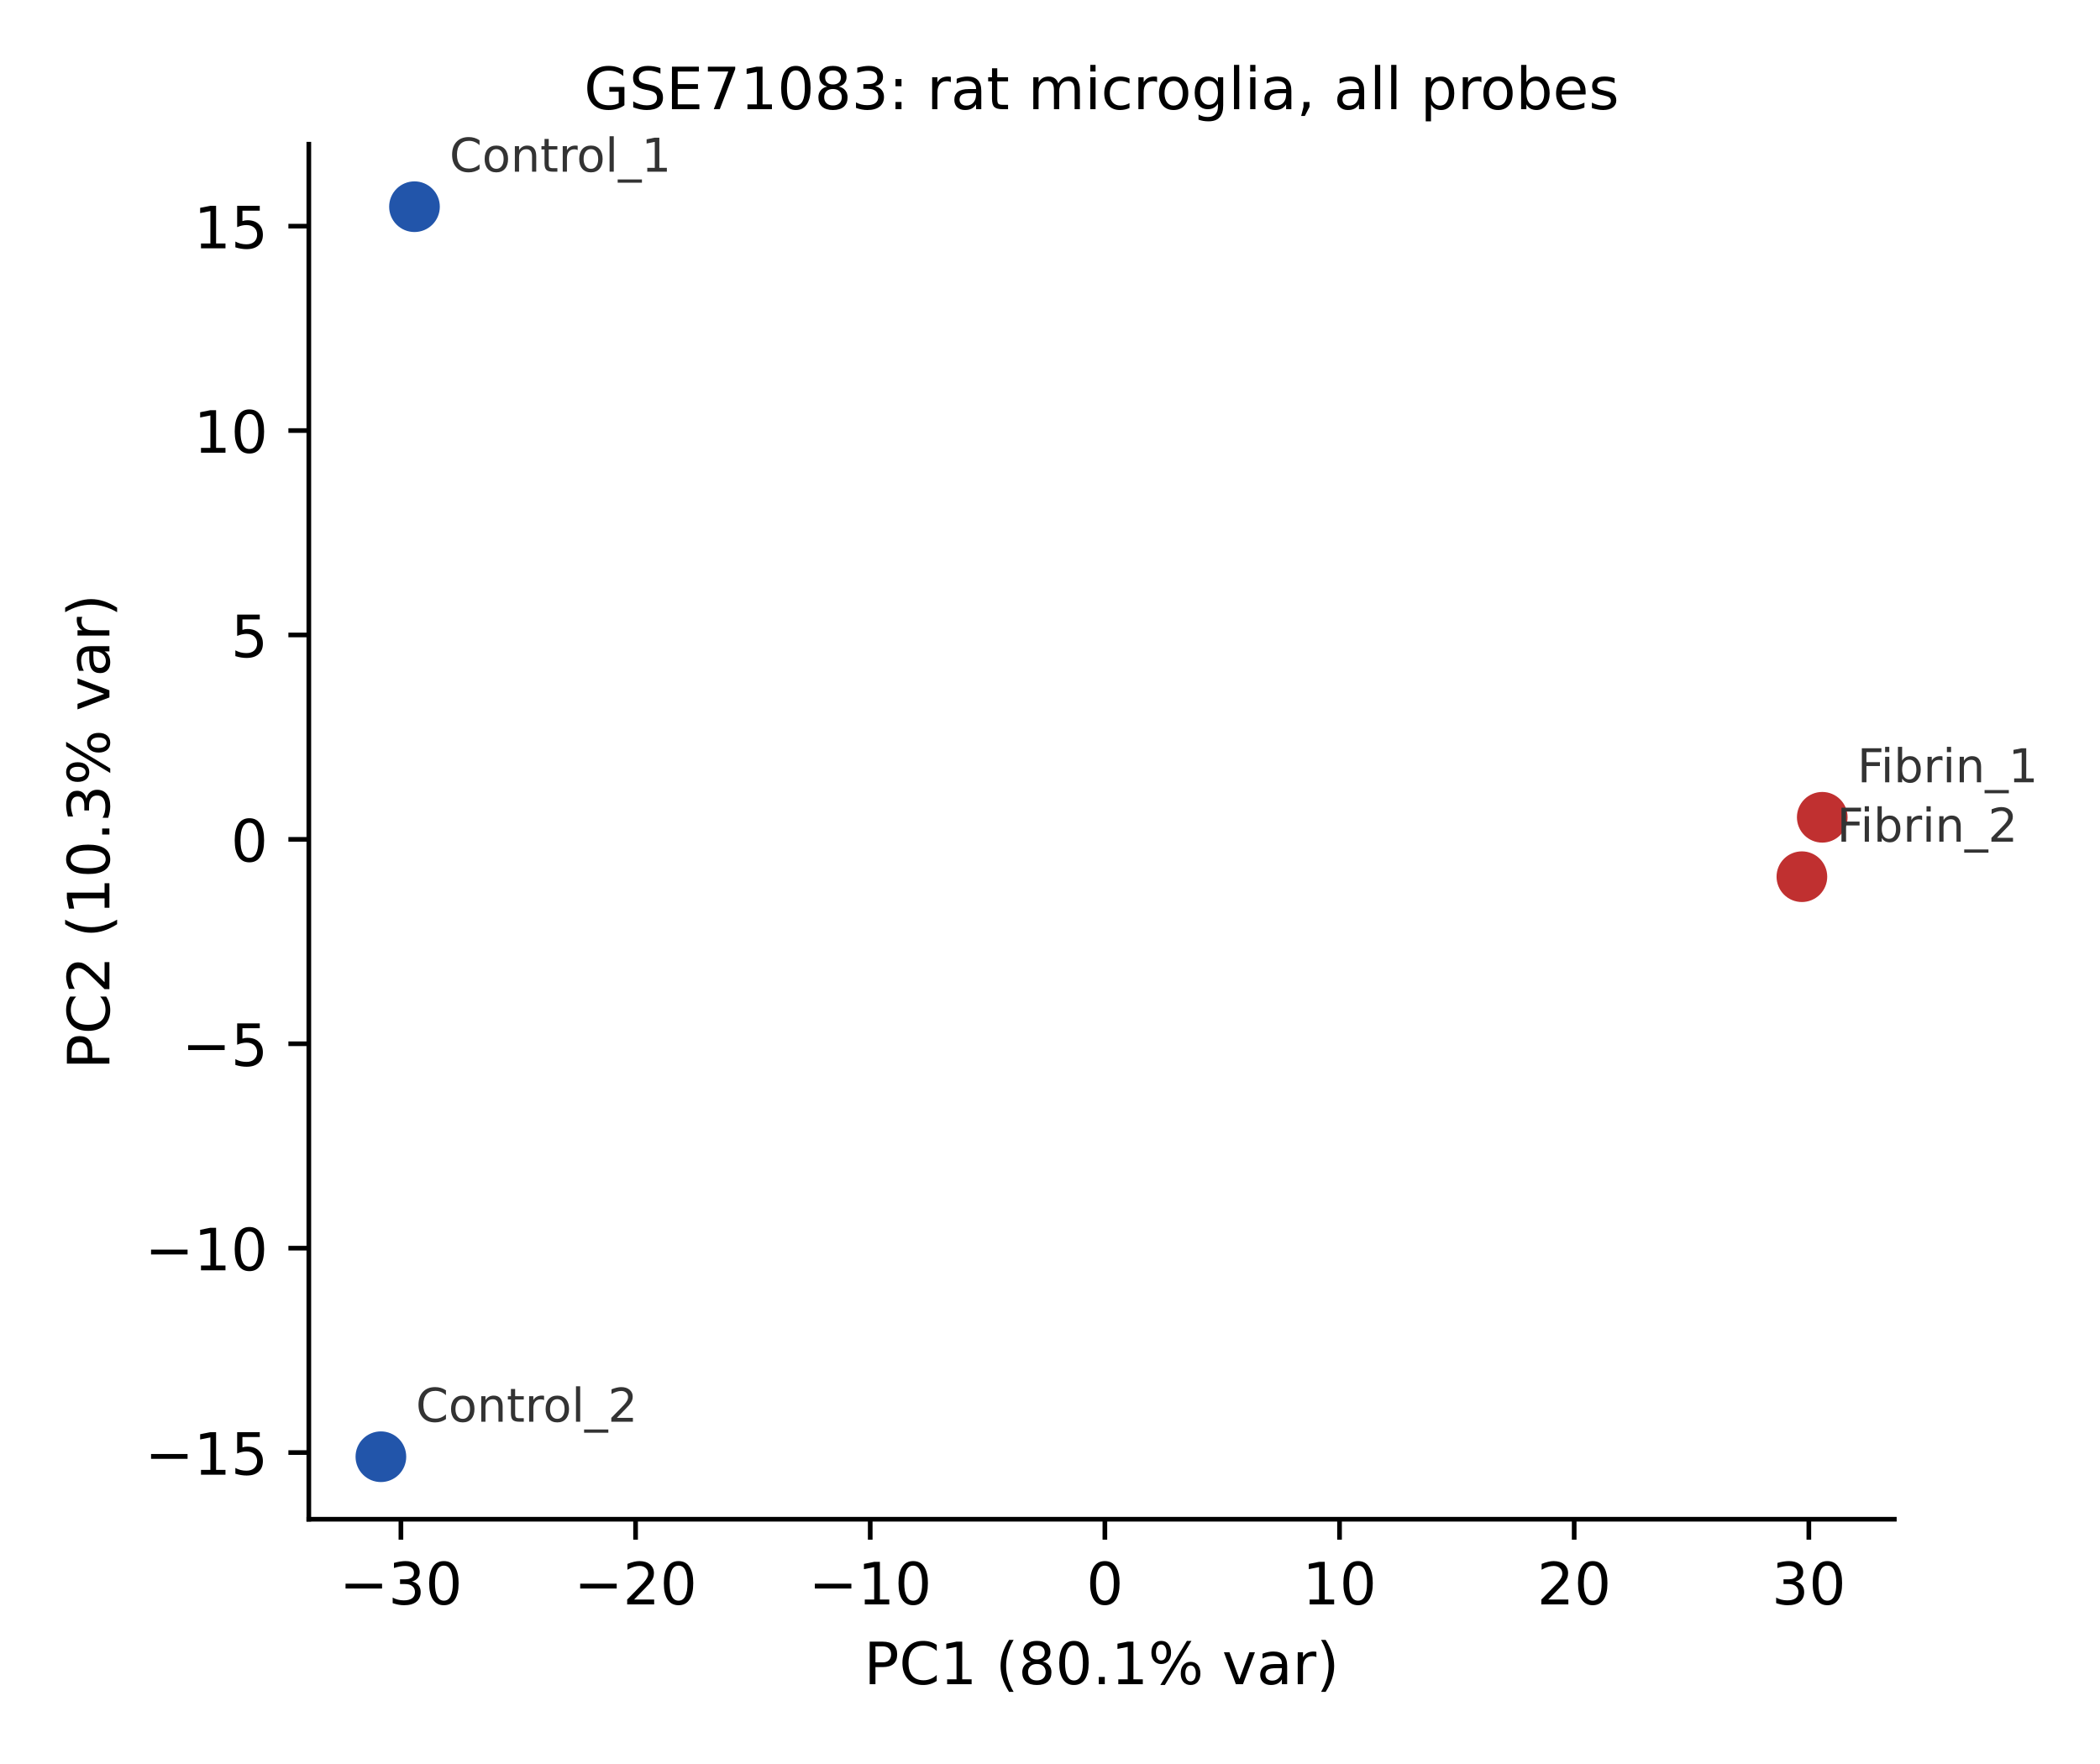
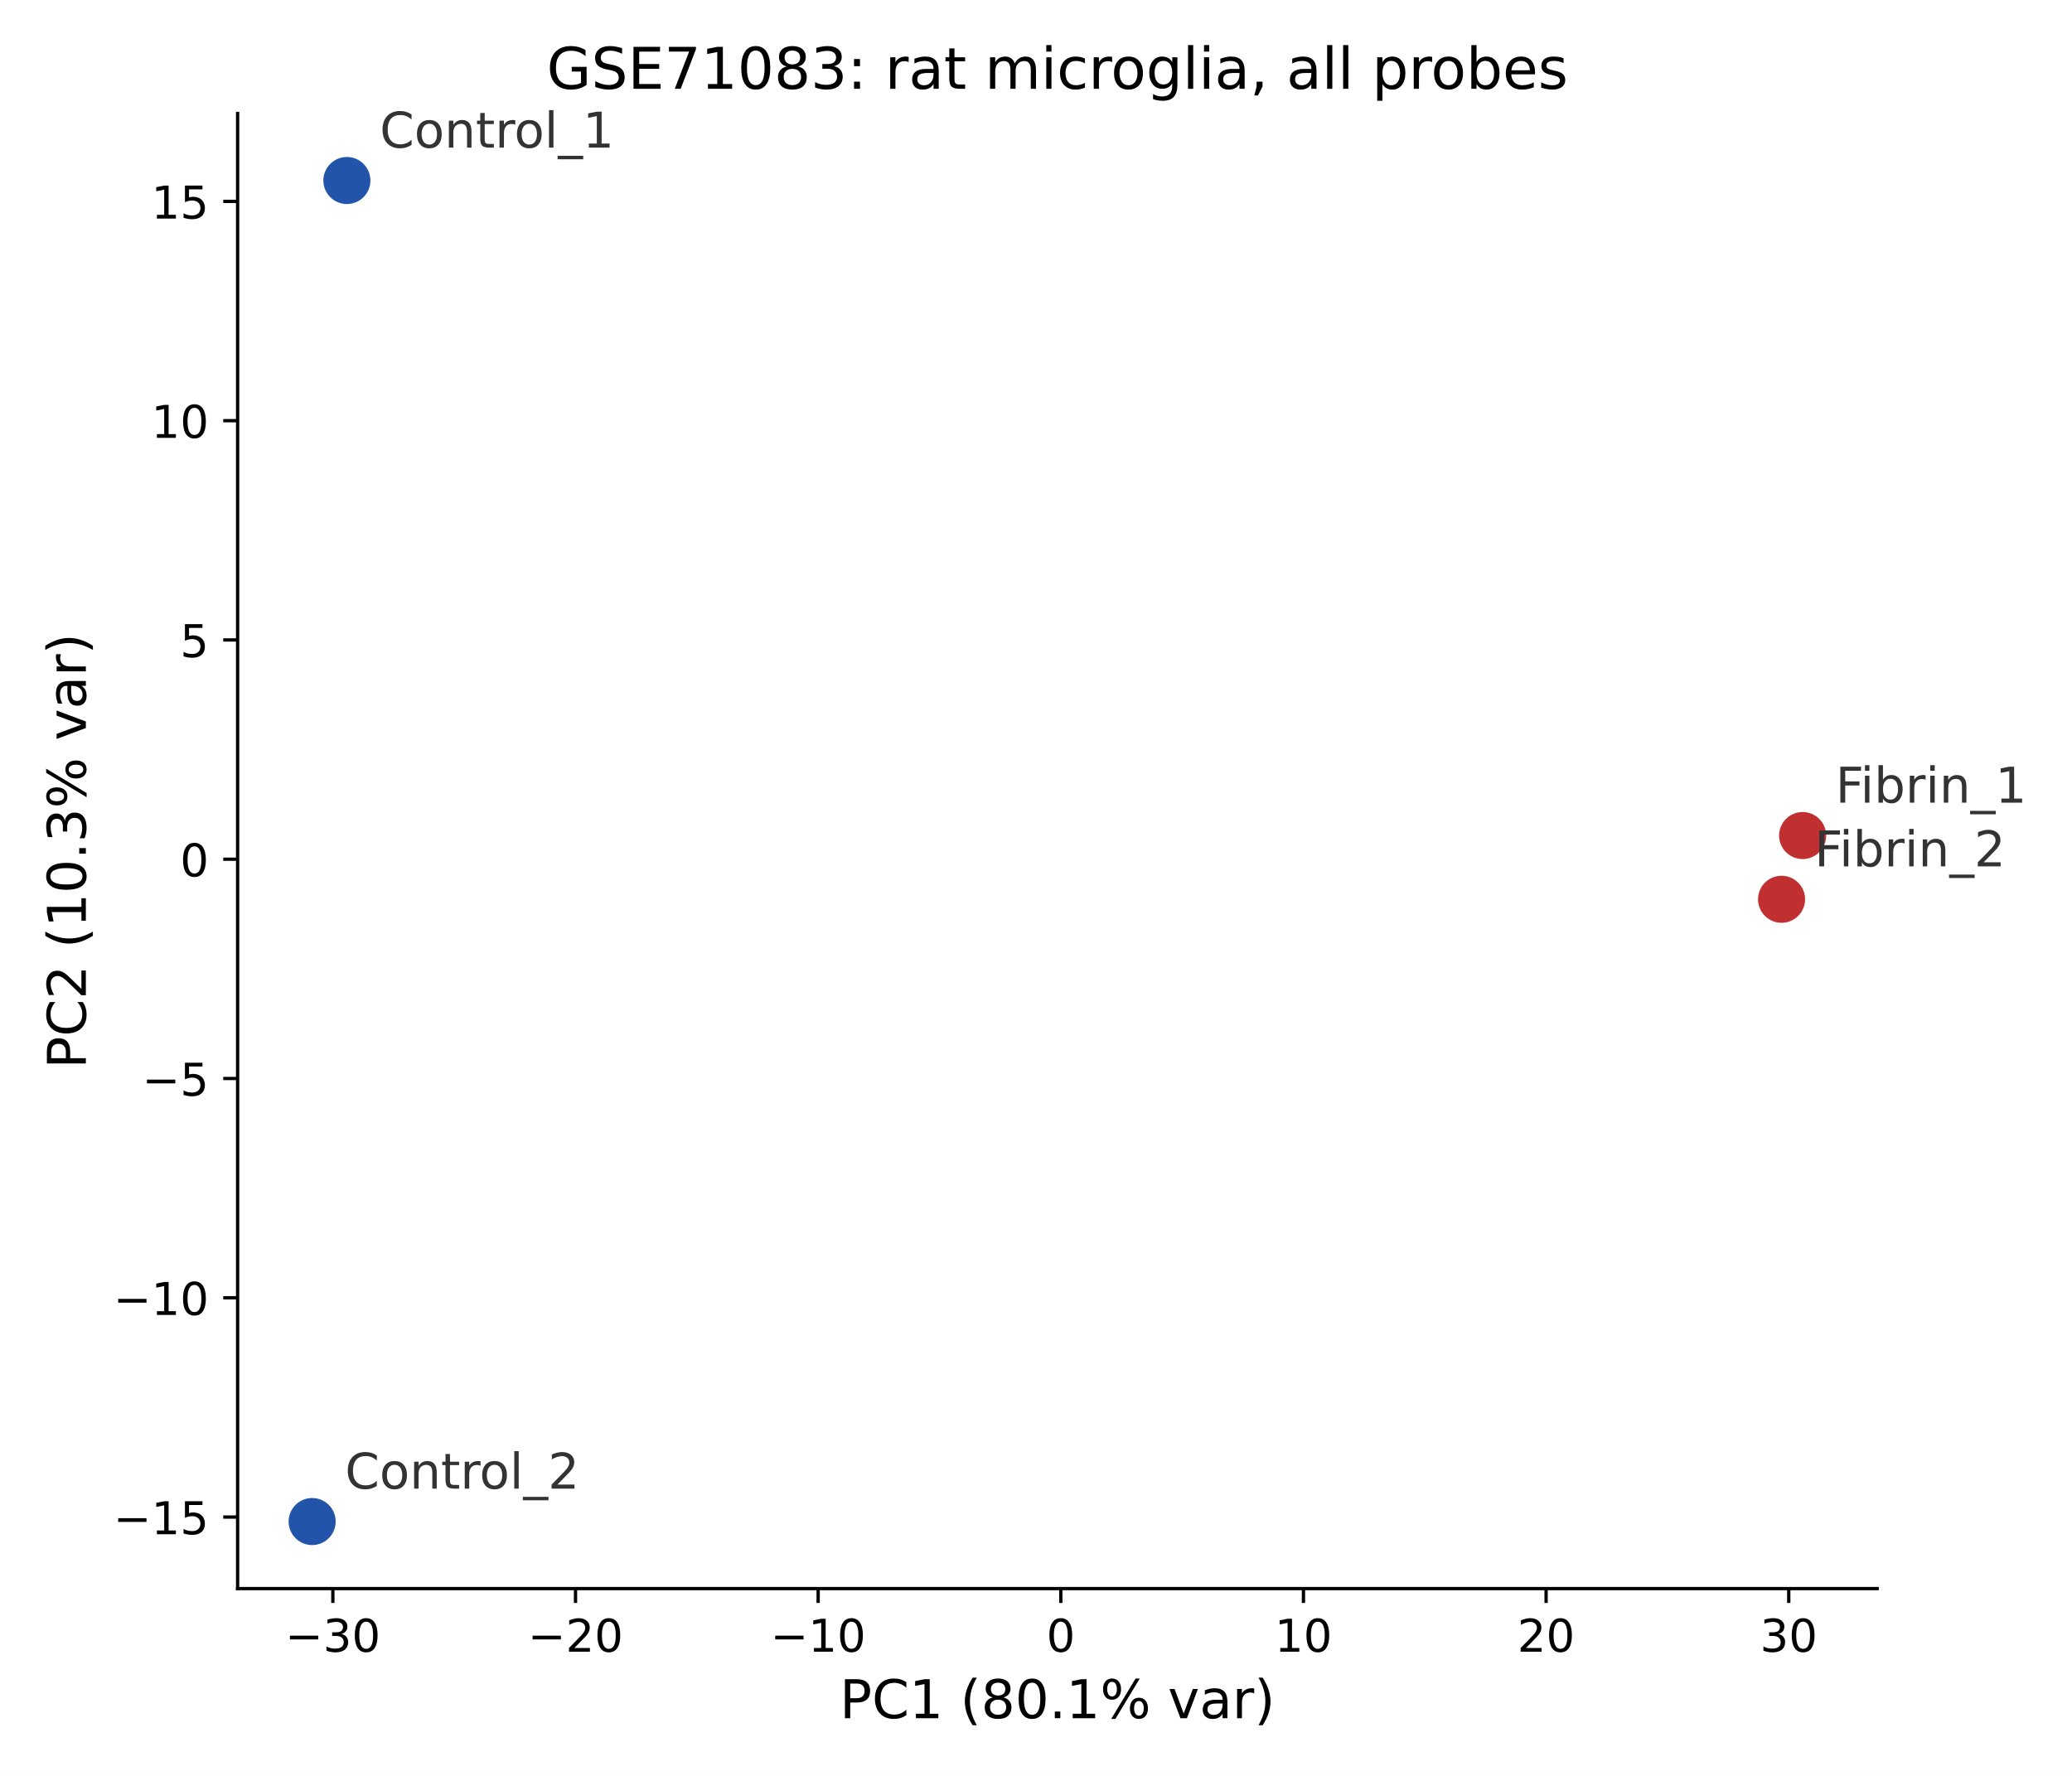
- <svg xmlns="http://www.w3.org/2000/svg" xmlns:xlink="http://www.w3.org/1999/xlink" width="360pt" height="302.4pt" viewBox="0 0 360 302.4" version="1.1">
+ <svg xmlns="http://www.w3.org/2000/svg" xmlns:xlink="http://www.w3.org/1999/xlink" width="504pt" height="432pt" viewBox="0 0 504 432" version="1.1">
  <defs>
    <style type="text/css">*{stroke-linejoin: round; stroke-linecap: butt}</style>
  </defs>
  <g id="figure_1">
    <g id="patch_1">
-       <path d="M 0 302.4  L 360 302.4  L 360 0  L 0 0  z " style="fill: #ffffff" />
+       <path d="M 0 432  L 504 432  L 504 0  L 0 0  z " style="fill: #ffffff" />
    </g>
    <g id="axes_1">
      <g id="patch_2">
-         <path d="M 52.94 260.44  L 324.742 260.44  L 324.742 24.72  L 52.94 24.72  z " style="fill: #ffffff" />
+         <path d="M 57.8 386.44  L 456.605 386.44  L 456.605 27.6  L 57.8 27.6  z " style="fill: #ffffff" />
      </g>
      <g id="matplotlib.axis_1">
        <g id="xtick_1">
          <g id="line2d_1">
            <defs>
-               <path id="m513838cc43" d="M 0 0  L 0 3.5  " style="stroke: #000000; stroke-width: 0.8" />
+               <path id="m4bc5f44f08" d="M 0 0  L 0 3.5  " style="stroke: #000000; stroke-width: 0.8" />
            </defs>
            <g>
-               <use xlink:href="#m513838cc43" x="68.729" y="260.44" style="stroke: #000000; stroke-width: 0.8" />
+               <use xlink:href="#m4bc5f44f08" x="80.966" y="386.44" style="stroke: #000000; stroke-width: 0.8" />
            </g>
          </g>
          <g id="text_1">
-             <g transform="translate(58.17625 275.0384) scale(0.1 -0.1)">
+             <g transform="translate(69.35843 401.7983) scale(0.11 -0.11)">
              <defs>
                <path id="DejaVuSans-2212" d="M 678 2272  L 4684 2272  L 4684 1741  L 678 1741  L 678 2272  z " transform="scale(0.015625)" />
                <path id="DejaVuSans-33" d="M 2597 2516  Q 3050 2419 3304 2112  Q 3559 1806 3559 1356  Q 3559 666 3084 287  Q 2609 -91 1734 -91  Q 1441 -91 1130 -33  Q 819 25 488 141  L 488 750  Q 750 597 1062 519  Q 1375 441 1716 441  Q 2309 441 2620 675  Q 2931 909 2931 1356  Q 2931 1769 2642 2001  Q 2353 2234 1838 2234  L 1294 2234  L 1294 2753  L 1863 2753  Q 2328 2753 2575 2939  Q 2822 3125 2822 3475  Q 2822 3834 2567 4026  Q 2313 4219 1838 4219  Q 1578 4219 1281 4162  Q 984 4106 628 3988  L 628 4550  Q 988 4650 1302 4700  Q 1616 4750 1894 4750  Q 2613 4750 3031 4423  Q 3450 4097 3450 3541  Q 3450 3153 3228 2886  Q 3006 2619 2597 2516  z " transform="scale(0.015625)" />
                <path id="DejaVuSans-30" d="M 2034 4250  Q 1547 4250 1301 3770  Q 1056 3291 1056 2328  Q 1056 1369 1301 889  Q 1547 409 2034 409  Q 2525 409 2770 889  Q 3016 1369 3016 2328  Q 3016 3291 2770 3770  Q 2525 4250 2034 4250  z M 2034 4750  Q 2819 4750 3233 4129  Q 3647 3509 3647 2328  Q 3647 1150 3233 529  Q 2819 -91 2034 -91  Q 1250 -91 836 529  Q 422 1150 422 2328  Q 422 3509 836 4129  Q 1250 4750 2034 4750  z " transform="scale(0.015625)" />
              </defs>
              <use xlink:href="#DejaVuSans-2212" />
              <use xlink:href="#DejaVuSans-33" x="83.789" />
              <use xlink:href="#DejaVuSans-30" x="147.412" />
            </g>
          </g>
        </g>
        <g id="xtick_2">
          <g id="line2d_2">
            <g>
-               <use xlink:href="#m513838cc43" x="108.955" y="260.44" style="stroke: #000000; stroke-width: 0.8" />
+               <use xlink:href="#m4bc5f44f08" x="139.989" y="386.44" style="stroke: #000000; stroke-width: 0.8" />
            </g>
          </g>
          <g id="text_2">
-             <g transform="translate(98.40261 275.0384) scale(0.1 -0.1)">
+             <g transform="translate(128.3811 401.7983) scale(0.11 -0.11)">
              <defs>
                <path id="DejaVuSans-32" d="M 1228 531  L 3431 531  L 3431 0  L 469 0  L 469 531  Q 828 903 1448 1529  Q 2069 2156 2228 2338  Q 2531 2678 2651 2914  Q 2772 3150 2772 3378  Q 2772 3750 2511 3984  Q 2250 4219 1831 4219  Q 1534 4219 1204 4116  Q 875 4013 500 3803  L 500 4441  Q 881 4594 1212 4672  Q 1544 4750 1819 4750  Q 2544 4750 2975 4387  Q 3406 4025 3406 3419  Q 3406 3131 3298 2873  Q 3191 2616 2906 2266  Q 2828 2175 2409 1742  Q 1991 1309 1228 531  z " transform="scale(0.015625)" />
              </defs>
              <use xlink:href="#DejaVuSans-2212" />
              <use xlink:href="#DejaVuSans-32" x="83.789" />
              <use xlink:href="#DejaVuSans-30" x="147.412" />
            </g>
          </g>
        </g>
        <g id="xtick_3">
          <g id="line2d_3">
            <g>
-               <use xlink:href="#m513838cc43" x="149.181" y="260.44" style="stroke: #000000; stroke-width: 0.8" />
+               <use xlink:href="#m4bc5f44f08" x="199.011" y="386.44" style="stroke: #000000; stroke-width: 0.8" />
            </g>
          </g>
          <g id="text_3">
-             <g transform="translate(138.629 275.0384) scale(0.1 -0.1)">
+             <g transform="translate(187.4037 401.7983) scale(0.11 -0.11)">
              <defs>
                <path id="DejaVuSans-31" d="M 794 531  L 1825 531  L 1825 4091  L 703 3866  L 703 4441  L 1819 4666  L 2450 4666  L 2450 531  L 3481 531  L 3481 0  L 794 0  L 794 531  z " transform="scale(0.015625)" />
              </defs>
              <use xlink:href="#DejaVuSans-2212" />
              <use xlink:href="#DejaVuSans-31" x="83.789" />
              <use xlink:href="#DejaVuSans-30" x="147.412" />
            </g>
          </g>
        </g>
        <g id="xtick_4">
          <g id="line2d_4">
            <g>
-               <use xlink:href="#m513838cc43" x="189.408" y="260.44" style="stroke: #000000; stroke-width: 0.8" />
+               <use xlink:href="#m4bc5f44f08" x="258.034" y="386.44" style="stroke: #000000; stroke-width: 0.8" />
            </g>
          </g>
          <g id="text_4">
-             <g transform="translate(186.2264 275.0384) scale(0.1 -0.1)">
+             <g transform="translate(254.5345 401.7983) scale(0.11 -0.11)">
              <use xlink:href="#DejaVuSans-30" />
            </g>
          </g>
        </g>
        <g id="xtick_5">
          <g id="line2d_5">
            <g>
-               <use xlink:href="#m513838cc43" x="229.634" y="260.44" style="stroke: #000000; stroke-width: 0.8" />
+               <use xlink:href="#m4bc5f44f08" x="317.056" y="386.44" style="stroke: #000000; stroke-width: 0.8" />
            </g>
          </g>
          <g id="text_5">
-             <g transform="translate(223.2715 275.0384) scale(0.1 -0.1)">
+             <g transform="translate(310.0577 401.7983) scale(0.11 -0.11)">
              <use xlink:href="#DejaVuSans-31" />
              <use xlink:href="#DejaVuSans-30" x="63.623" />
            </g>
          </g>
        </g>
        <g id="xtick_6">
          <g id="line2d_6">
            <g>
-               <use xlink:href="#m513838cc43" x="269.86" y="260.44" style="stroke: #000000; stroke-width: 0.8" />
+               <use xlink:href="#m4bc5f44f08" x="376.079" y="386.44" style="stroke: #000000; stroke-width: 0.8" />
            </g>
          </g>
          <g id="text_6">
-             <g transform="translate(263.4979 275.0384) scale(0.1 -0.1)">
+             <g transform="translate(369.0804 401.7983) scale(0.11 -0.11)">
              <use xlink:href="#DejaVuSans-32" />
              <use xlink:href="#DejaVuSans-30" x="63.623" />
            </g>
          </g>
        </g>
        <g id="xtick_7">
          <g id="line2d_7">
            <g>
-               <use xlink:href="#m513838cc43" x="310.087" y="260.44" style="stroke: #000000; stroke-width: 0.8" />
+               <use xlink:href="#m4bc5f44f08" x="435.102" y="386.44" style="stroke: #000000; stroke-width: 0.8" />
            </g>
          </g>
          <g id="text_7">
-             <g transform="translate(303.7243 275.0384) scale(0.1 -0.1)">
+             <g transform="translate(428.103 401.7983) scale(0.11 -0.11)">
              <use xlink:href="#DejaVuSans-33" />
              <use xlink:href="#DejaVuSans-30" x="63.623" />
            </g>
          </g>
        </g>
        <g id="text_8">
-           <g transform="translate(148.1112 288.7166) scale(0.1 -0.1)">
+           <g transform="translate(204.2537 417.9639) scale(0.13 -0.13)">
            <defs>
              <path id="DejaVuSans-50" d="M 1259 4147  L 1259 2394  L 2053 2394  Q 2494 2394 2734 2622  Q 2975 2850 2975 3272  Q 2975 3691 2734 3919  Q 2494 4147 2053 4147  L 1259 4147  z M 628 4666  L 2053 4666  Q 2838 4666 3239 4311  Q 3641 3956 3641 3272  Q 3641 2581 3239 2228  Q 2838 1875 2053 1875  L 1259 1875  L 1259 0  L 628 0  L 628 4666  z " transform="scale(0.015625)" />
              <path id="DejaVuSans-43" d="M 4122 4306  L 4122 3641  Q 3803 3938 3442 4084  Q 3081 4231 2675 4231  Q 1875 4231 1450 3742  Q 1025 3253 1025 2328  Q 1025 1406 1450 917  Q 1875 428 2675 428  Q 3081 428 3442 575  Q 3803 722 4122 1019  L 4122 359  Q 3791 134 3420 21  Q 3050 -91 2638 -91  Q 1578 -91 968 557  Q 359 1206 359 2328  Q 359 3453 968 4101  Q 1578 4750 2638 4750  Q 3056 4750 3426 4639  Q 3797 4528 4122 4306  z " transform="scale(0.015625)" />
              <path id="DejaVuSans-20" transform="scale(0.015625)" />
              <path id="DejaVuSans-28" d="M 1984 4856  Q 1566 4138 1362 3434  Q 1159 2731 1159 2009  Q 1159 1288 1364 580  Q 1569 -128 1984 -844  L 1484 -844  Q 1016 -109 783 600  Q 550 1309 550 2009  Q 550 2706 781 3412  Q 1013 4119 1484 4856  L 1984 4856  z " transform="scale(0.015625)" />
              <path id="DejaVuSans-38" d="M 2034 2216  Q 1584 2216 1326 1975  Q 1069 1734 1069 1313  Q 1069 891 1326 650  Q 1584 409 2034 409  Q 2484 409 2743 651  Q 3003 894 3003 1313  Q 3003 1734 2745 1975  Q 2488 2216 2034 2216  z M 1403 2484  Q 997 2584 770 2862  Q 544 3141 544 3541  Q 544 4100 942 4425  Q 1341 4750 2034 4750  Q 2731 4750 3128 4425  Q 3525 4100 3525 3541  Q 3525 3141 3298 2862  Q 3072 2584 2669 2484  Q 3125 2378 3379 2068  Q 3634 1759 3634 1313  Q 3634 634 3220 271  Q 2806 -91 2034 -91  Q 1263 -91 848 271  Q 434 634 434 1313  Q 434 1759 690 2068  Q 947 2378 1403 2484  z M 1172 3481  Q 1172 3119 1398 2916  Q 1625 2713 2034 2713  Q 2441 2713 2670 2916  Q 2900 3119 2900 3481  Q 2900 3844 2670 4047  Q 2441 4250 2034 4250  Q 1625 4250 1398 4047  Q 1172 3844 1172 3481  z " transform="scale(0.015625)" />
              <path id="DejaVuSans-2e" d="M 684 794  L 1344 794  L 1344 0  L 684 0  L 684 794  z " transform="scale(0.015625)" />
              <path id="DejaVuSans-25" d="M 4653 2053  Q 4381 2053 4226 1822  Q 4072 1591 4072 1178  Q 4072 772 4226 539  Q 4381 306 4653 306  Q 4919 306 5073 539  Q 5228 772 5228 1178  Q 5228 1588 5073 1820  Q 4919 2053 4653 2053  z M 4653 2450  Q 5147 2450 5437 2106  Q 5728 1763 5728 1178  Q 5728 594 5436 251  Q 5144 -91 4653 -91  Q 4153 -91 3862 251  Q 3572 594 3572 1178  Q 3572 1766 3864 2108  Q 4156 2450 4653 2450  z M 1428 4353  Q 1159 4353 1004 4120  Q 850 3888 850 3481  Q 850 3069 1003 2837  Q 1156 2606 1428 2606  Q 1700 2606 1854 2837  Q 2009 3069 2009 3481  Q 2009 3884 1853 4118  Q 1697 4353 1428 4353  z M 4250 4750  L 4750 4750  L 1831 -91  L 1331 -91  L 4250 4750  z M 1428 4750  Q 1922 4750 2215 4408  Q 2509 4066 2509 3481  Q 2509 2891 2217 2550  Q 1925 2209 1428 2209  Q 931 2209 642 2551  Q 353 2894 353 3481  Q 353 4063 643 4406  Q 934 4750 1428 4750  z " transform="scale(0.015625)" />
              <path id="DejaVuSans-76" d="M 191 3500  L 800 3500  L 1894 563  L 2988 3500  L 3597 3500  L 2284 0  L 1503 0  L 191 3500  z " transform="scale(0.015625)" />
              <path id="DejaVuSans-61" d="M 2194 1759  Q 1497 1759 1228 1600  Q 959 1441 959 1056  Q 959 750 1161 570  Q 1363 391 1709 391  Q 2188 391 2477 730  Q 2766 1069 2766 1631  L 2766 1759  L 2194 1759  z M 3341 1997  L 3341 0  L 2766 0  L 2766 531  Q 2569 213 2275 61  Q 1981 -91 1556 -91  Q 1019 -91 701 211  Q 384 513 384 1019  Q 384 1609 779 1909  Q 1175 2209 1959 2209  L 2766 2209  L 2766 2266  Q 2766 2663 2505 2880  Q 2244 3097 1772 3097  Q 1472 3097 1187 3025  Q 903 2953 641 2809  L 641 3341  Q 956 3463 1253 3523  Q 1550 3584 1831 3584  Q 2591 3584 2966 3190  Q 3341 2797 3341 1997  z " transform="scale(0.015625)" />
              <path id="DejaVuSans-72" d="M 2631 2963  Q 2534 3019 2420 3045  Q 2306 3072 2169 3072  Q 1681 3072 1420 2755  Q 1159 2438 1159 1844  L 1159 0  L 581 0  L 581 3500  L 1159 3500  L 1159 2956  Q 1341 3275 1631 3429  Q 1922 3584 2338 3584  Q 2397 3584 2469 3576  Q 2541 3569 2628 3553  L 2631 2963  z " transform="scale(0.015625)" />
              <path id="DejaVuSans-29" d="M 513 4856  L 1013 4856  Q 1481 4119 1714 3412  Q 1947 2706 1947 2009  Q 1947 1309 1714 600  Q 1481 -109 1013 -844  L 513 -844  Q 928 -128 1133 580  Q 1338 1288 1338 2009  Q 1338 2731 1133 3434  Q 928 4138 513 4856  z " transform="scale(0.015625)" />
            </defs>
            <use xlink:href="#DejaVuSans-50" />
            <use xlink:href="#DejaVuSans-43" x="60.303" />
            <use xlink:href="#DejaVuSans-31" x="130.127" />
            <use xlink:href="#DejaVuSans-20" x="193.75" />
            <use xlink:href="#DejaVuSans-28" x="225.537" />
            <use xlink:href="#DejaVuSans-38" x="264.551" />
            <use xlink:href="#DejaVuSans-30" x="328.174" />
            <use xlink:href="#DejaVuSans-2e" x="391.797" />
            <use xlink:href="#DejaVuSans-31" x="423.584" />
            <use xlink:href="#DejaVuSans-25" x="487.207" />
            <use xlink:href="#DejaVuSans-20" x="582.227" />
            <use xlink:href="#DejaVuSans-76" x="614.014" />
            <use xlink:href="#DejaVuSans-61" x="673.193" />
            <use xlink:href="#DejaVuSans-72" x="734.473" />
            <use xlink:href="#DejaVuSans-29" x="775.586" />
          </g>
        </g>
      </g>
      <g id="matplotlib.axis_2">
        <g id="ytick_1">
          <g id="line2d_8">
            <defs>
-               <path id="m30d2d83147" d="M 0 0  L -3.5 0  " style="stroke: #000000; stroke-width: 0.8" />
+               <path id="me15368a9d6" d="M 0 0  L -3.5 0  " style="stroke: #000000; stroke-width: 0.8" />
            </defs>
            <g>
-               <use xlink:href="#m30d2d83147" x="52.94" y="249.007" style="stroke: #000000; stroke-width: 0.8" />
+               <use xlink:href="#me15368a9d6" x="57.8" y="369.036" style="stroke: #000000; stroke-width: 0.8" />
            </g>
          </g>
          <g id="text_9">
-             <g transform="translate(24.83531 252.8067) scale(0.1 -0.1)">
+             <g transform="translate(27.58484 373.2153) scale(0.11 -0.11)">
              <defs>
                <path id="DejaVuSans-35" d="M 691 4666  L 3169 4666  L 3169 4134  L 1269 4134  L 1269 2991  Q 1406 3038 1543 3061  Q 1681 3084 1819 3084  Q 2600 3084 3056 2656  Q 3513 2228 3513 1497  Q 3513 744 3044 326  Q 2575 -91 1722 -91  Q 1428 -91 1123 -41  Q 819 9 494 109  L 494 744  Q 775 591 1075 516  Q 1375 441 1709 441  Q 2250 441 2565 725  Q 2881 1009 2881 1497  Q 2881 1984 2565 2268  Q 2250 2553 1709 2553  Q 1456 2553 1204 2497  Q 953 2441 691 2322  L 691 4666  z " transform="scale(0.015625)" />
              </defs>
              <use xlink:href="#DejaVuSans-2212" />
              <use xlink:href="#DejaVuSans-31" x="83.789" />
              <use xlink:href="#DejaVuSans-35" x="147.412" />
            </g>
          </g>
        </g>
        <g id="ytick_2">
          <g id="line2d_9">
            <g>
-               <use xlink:href="#m30d2d83147" x="52.94" y="213.968" style="stroke: #000000; stroke-width: 0.8" />
+               <use xlink:href="#me15368a9d6" x="57.8" y="315.695" style="stroke: #000000; stroke-width: 0.8" />
            </g>
          </g>
          <g id="text_10">
-             <g transform="translate(24.83531 217.7673) scale(0.1 -0.1)">
+             <g transform="translate(27.58484 319.8742) scale(0.11 -0.11)">
              <use xlink:href="#DejaVuSans-2212" />
              <use xlink:href="#DejaVuSans-31" x="83.789" />
              <use xlink:href="#DejaVuSans-30" x="147.412" />
            </g>
          </g>
        </g>
        <g id="ytick_3">
          <g id="line2d_10">
            <g>
-               <use xlink:href="#m30d2d83147" x="52.94" y="178.929" style="stroke: #000000; stroke-width: 0.8" />
+               <use xlink:href="#me15368a9d6" x="57.8" y="262.354" style="stroke: #000000; stroke-width: 0.8" />
            </g>
          </g>
          <g id="text_11">
-             <g transform="translate(31.19781 182.7279) scale(0.1 -0.1)">
+             <g transform="translate(34.58359 266.5332) scale(0.11 -0.11)">
              <use xlink:href="#DejaVuSans-2212" />
              <use xlink:href="#DejaVuSans-35" x="83.789" />
            </g>
          </g>
        </g>
        <g id="ytick_4">
          <g id="line2d_11">
            <g>
-               <use xlink:href="#m30d2d83147" x="52.94" y="143.889" style="stroke: #000000; stroke-width: 0.8" />
+               <use xlink:href="#me15368a9d6" x="57.8" y="209.013" style="stroke: #000000; stroke-width: 0.8" />
            </g>
          </g>
          <g id="text_12">
-             <g transform="translate(39.5775 147.6885) scale(0.1 -0.1)">
+             <g transform="translate(43.80125 213.1922) scale(0.11 -0.11)">
              <use xlink:href="#DejaVuSans-30" />
            </g>
          </g>
        </g>
        <g id="ytick_5">
          <g id="line2d_12">
            <g>
-               <use xlink:href="#m30d2d83147" x="52.94" y="108.85" style="stroke: #000000; stroke-width: 0.8" />
+               <use xlink:href="#me15368a9d6" x="57.8" y="155.672" style="stroke: #000000; stroke-width: 0.8" />
            </g>
          </g>
          <g id="text_13">
-             <g transform="translate(39.5775 112.6491) scale(0.1 -0.1)">
+             <g transform="translate(43.80125 159.8512) scale(0.11 -0.11)">
              <use xlink:href="#DejaVuSans-35" />
            </g>
          </g>
        </g>
        <g id="ytick_6">
          <g id="line2d_13">
            <g>
-               <use xlink:href="#m30d2d83147" x="52.94" y="73.81" style="stroke: #000000; stroke-width: 0.8" />
+               <use xlink:href="#me15368a9d6" x="57.8" y="102.331" style="stroke: #000000; stroke-width: 0.8" />
            </g>
          </g>
          <g id="text_14">
-             <g transform="translate(33.215 77.60964) scale(0.1 -0.1)">
+             <g transform="translate(36.8025 106.5102) scale(0.11 -0.11)">
              <use xlink:href="#DejaVuSans-31" />
              <use xlink:href="#DejaVuSans-30" x="63.623" />
            </g>
          </g>
        </g>
        <g id="ytick_7">
          <g id="line2d_14">
            <g>
-               <use xlink:href="#m30d2d83147" x="52.94" y="38.771" style="stroke: #000000; stroke-width: 0.8" />
+               <use xlink:href="#me15368a9d6" x="57.8" y="48.99" style="stroke: #000000; stroke-width: 0.8" />
            </g>
          </g>
          <g id="text_15">
-             <g transform="translate(33.215 42.57022) scale(0.1 -0.1)">
+             <g transform="translate(36.8025 53.16919) scale(0.11 -0.11)">
              <use xlink:href="#DejaVuSans-31" />
              <use xlink:href="#DejaVuSans-35" x="63.623" />
            </g>
          </g>
        </g>
        <g id="text_16">
-           <g transform="translate(18.75562 183.3097) rotate(-90) scale(0.1 -0.1)">
+           <g transform="translate(20.88125 259.9686) rotate(-90) scale(0.13 -0.13)">
            <use xlink:href="#DejaVuSans-50" />
            <use xlink:href="#DejaVuSans-43" x="60.303" />
            <use xlink:href="#DejaVuSans-32" x="130.127" />
            <use xlink:href="#DejaVuSans-20" x="193.75" />
            <use xlink:href="#DejaVuSans-28" x="225.537" />
            <use xlink:href="#DejaVuSans-31" x="264.551" />
            <use xlink:href="#DejaVuSans-30" x="328.174" />
            <use xlink:href="#DejaVuSans-2e" x="391.797" />
            <use xlink:href="#DejaVuSans-33" x="423.584" />
            <use xlink:href="#DejaVuSans-25" x="487.207" />
            <use xlink:href="#DejaVuSans-20" x="582.227" />
            <use xlink:href="#DejaVuSans-76" x="614.014" />
            <use xlink:href="#DejaVuSans-61" x="673.193" />
            <use xlink:href="#DejaVuSans-72" x="734.473" />
            <use xlink:href="#DejaVuSans-29" x="775.586" />
          </g>
        </g>
      </g>
      <g id="patch_3">
-         <path d="M 52.94 260.44  L 52.94 24.72  " style="fill: none; stroke: #000000; stroke-width: 0.8; stroke-linejoin: miter; stroke-linecap: square" />
+         <path d="M 57.8 386.44  L 57.8 27.6  " style="fill: none; stroke: #000000; stroke-width: 0.8; stroke-linejoin: miter; stroke-linecap: square" />
      </g>
      <g id="patch_4">
-         <path d="M 52.94 260.44  L 324.742 260.44  " style="fill: none; stroke: #000000; stroke-width: 0.8; stroke-linejoin: miter; stroke-linecap: square" />
+         <path d="M 57.8 386.44  L 456.605 386.44  " style="fill: none; stroke: #000000; stroke-width: 0.8; stroke-linejoin: miter; stroke-linecap: square" />
      </g>
      <g id="PathCollection_1">
        <defs>
-           <path id="mdf625c546d" d="M 0 4.743  C 1.258 4.743 2.465 4.244 3.354 3.354  C 4.244 2.465 4.743 1.258 4.743 0  C 4.743 -1.258 4.244 -2.465 3.354 -3.354  C 2.465 -4.244 1.258 -4.743 0 -4.743  C -1.258 -4.743 -2.465 -4.244 -3.354 -3.354  C -4.244 -2.465 -4.743 -1.258 -4.743 0  C -4.743 1.258 -4.244 2.465 -3.354 3.354  C -2.465 4.244 -1.258 4.743 0 4.743  z " style="stroke: #ffffff; stroke-width: 0.8" />
+           <path id="mdba0662199" d="M 0 6.325  C 1.677 6.325 3.286 5.658 4.472 4.472  C 5.658 3.286 6.325 1.677 6.325 0  C 6.325 -1.677 5.658 -3.286 4.472 -4.472  C 3.286 -5.658 1.677 -6.325 0 -6.325  C -1.677 -6.325 -3.286 -5.658 -4.472 -4.472  C -5.658 -3.286 -6.325 -1.677 -6.325 0  C -6.325 1.677 -5.658 3.286 -4.472 4.472  C -3.286 5.658 -1.677 6.325 0 6.325  z " style="stroke: #ffffff; stroke-width: 1.2" />
        </defs>
-         <g clip-path="url(#p5573d800ce)">
-           <use xlink:href="#mdf625c546d" x="71.054" y="35.435" style="fill: #2255aa; stroke: #ffffff; stroke-width: 0.8" />
+         <g clip-path="url(#pb3d0cfb6d2)">
+           <use xlink:href="#mdba0662199" x="84.378" y="43.911" style="fill: #2255aa; stroke: #ffffff; stroke-width: 1.2" />
        </g>
      </g>
      <g id="text_17">
-         <g style="fill: #333333" transform="translate(77.0542 29.43454) scale(0.08 -0.08)">
+         <g style="fill: #333333" transform="translate(92.37828 35.91091) scale(0.12 -0.12)">
          <defs>
            <path id="DejaVuSans-6f" d="M 1959 3097  Q 1497 3097 1228 2736  Q 959 2375 959 1747  Q 959 1119 1226 758  Q 1494 397 1959 397  Q 2419 397 2687 759  Q 2956 1122 2956 1747  Q 2956 2369 2687 2733  Q 2419 3097 1959 3097  z M 1959 3584  Q 2709 3584 3137 3096  Q 3566 2609 3566 1747  Q 3566 888 3137 398  Q 2709 -91 1959 -91  Q 1206 -91 779 398  Q 353 888 353 1747  Q 353 2609 779 3096  Q 1206 3584 1959 3584  z " transform="scale(0.015625)" />
            <path id="DejaVuSans-6e" d="M 3513 2113  L 3513 0  L 2938 0  L 2938 2094  Q 2938 2591 2744 2837  Q 2550 3084 2163 3084  Q 1697 3084 1428 2787  Q 1159 2491 1159 1978  L 1159 0  L 581 0  L 581 3500  L 1159 3500  L 1159 2956  Q 1366 3272 1645 3428  Q 1925 3584 2291 3584  Q 2894 3584 3203 3211  Q 3513 2838 3513 2113  z " transform="scale(0.015625)" />
            <path id="DejaVuSans-74" d="M 1172 4494  L 1172 3500  L 2356 3500  L 2356 3053  L 1172 3053  L 1172 1153  Q 1172 725 1289 603  Q 1406 481 1766 481  L 2356 481  L 2356 0  L 1766 0  Q 1100 0 847 248  Q 594 497 594 1153  L 594 3053  L 172 3053  L 172 3500  L 594 3500  L 594 4494  L 1172 4494  z " transform="scale(0.015625)" />
            <path id="DejaVuSans-6c" d="M 603 4863  L 1178 4863  L 1178 0  L 603 0  L 603 4863  z " transform="scale(0.015625)" />
            <path id="DejaVuSans-5f" d="M 3263 -1063  L 3263 -1509  L -63 -1509  L -63 -1063  L 3263 -1063  z " transform="scale(0.015625)" />
          </defs>
          <use xlink:href="#DejaVuSans-43" />
          <use xlink:href="#DejaVuSans-6f" x="69.824" />
          <use xlink:href="#DejaVuSans-6e" x="131.006" />
          <use xlink:href="#DejaVuSans-74" x="194.385" />
          <use xlink:href="#DejaVuSans-72" x="233.594" />
          <use xlink:href="#DejaVuSans-6f" x="272.457" />
          <use xlink:href="#DejaVuSans-6c" x="333.639" />
          <use xlink:href="#DejaVuSans-5f" x="361.422" />
          <use xlink:href="#DejaVuSans-31" x="411.422" />
        </g>
      </g>
      <g id="PathCollection_2">
-         <g clip-path="url(#p5573d800ce)">
-           <use xlink:href="#mdf625c546d" x="65.295" y="249.725" style="fill: #2255aa; stroke: #ffffff; stroke-width: 0.8" />
+         <g clip-path="url(#pb3d0cfb6d2)">
+           <use xlink:href="#mdba0662199" x="75.927" y="370.129" style="fill: #2255aa; stroke: #ffffff; stroke-width: 1.2" />
        </g>
      </g>
      <g id="text_18">
-         <g style="fill: #333333" transform="translate(71.29463 243.7255) scale(0.08 -0.08)">
+         <g style="fill: #333333" transform="translate(83.92748 362.1291) scale(0.12 -0.12)">
          <use xlink:href="#DejaVuSans-43" />
          <use xlink:href="#DejaVuSans-6f" x="69.824" />
          <use xlink:href="#DejaVuSans-6e" x="131.006" />
          <use xlink:href="#DejaVuSans-74" x="194.385" />
          <use xlink:href="#DejaVuSans-72" x="233.594" />
          <use xlink:href="#DejaVuSans-6f" x="272.457" />
          <use xlink:href="#DejaVuSans-6c" x="333.639" />
          <use xlink:href="#DejaVuSans-5f" x="361.422" />
          <use xlink:href="#DejaVuSans-32" x="411.422" />
        </g>
      </g>
      <g id="PathCollection_3">
        <defs>
-           <path id="m96c4cbeaa8" d="M 0 4.743  C 1.258 4.743 2.465 4.244 3.354 3.354  C 4.244 2.465 4.743 1.258 4.743 0  C 4.743 -1.258 4.244 -2.465 3.354 -3.354  C 2.465 -4.244 1.258 -4.743 0 -4.743  C -1.258 -4.743 -2.465 -4.244 -3.354 -3.354  C -4.244 -2.465 -4.743 -1.258 -4.743 0  C -4.743 1.258 -4.244 2.465 -3.354 3.354  C -2.465 4.244 -1.258 4.743 0 4.743  z " style="stroke: #ffffff; stroke-width: 0.8" />
+           <path id="m9ab1a4e1ba" d="M 0 6.325  C 1.677 6.325 3.286 5.658 4.472 4.472  C 5.658 3.286 6.325 1.677 6.325 0  C 6.325 -1.677 5.658 -3.286 4.472 -4.472  C 3.286 -5.658 1.677 -6.325 0 -6.325  C -1.677 -6.325 -3.286 -5.658 -4.472 -4.472  C -5.658 -3.286 -6.325 -1.677 -6.325 0  C -6.325 1.677 -5.658 3.286 -4.472 4.472  C -3.286 5.658 -1.677 6.325 0 6.325  z " style="stroke: #ffffff; stroke-width: 1.2" />
        </defs>
-         <g clip-path="url(#p5573d800ce)">
-           <use xlink:href="#m96c4cbeaa8" x="312.387" y="140.106" style="fill: #c03030; stroke: #ffffff; stroke-width: 0.8" />
+         <g clip-path="url(#pb3d0cfb6d2)">
+           <use xlink:href="#m9ab1a4e1ba" x="438.477" y="203.254" style="fill: #c03030; stroke: #ffffff; stroke-width: 1.2" />
        </g>
      </g>
      <g id="text_19">
-         <g style="fill: #333333" transform="translate(318.3872 134.1063) scale(0.08 -0.08)">
+         <g style="fill: #333333" transform="translate(446.4771 195.2542) scale(0.12 -0.12)">
          <defs>
            <path id="DejaVuSans-46" d="M 628 4666  L 3309 4666  L 3309 4134  L 1259 4134  L 1259 2759  L 3109 2759  L 3109 2228  L 1259 2228  L 1259 0  L 628 0  L 628 4666  z " transform="scale(0.015625)" />
            <path id="DejaVuSans-69" d="M 603 3500  L 1178 3500  L 1178 0  L 603 0  L 603 3500  z M 603 4863  L 1178 4863  L 1178 4134  L 603 4134  L 603 4863  z " transform="scale(0.015625)" />
            <path id="DejaVuSans-62" d="M 3116 1747  Q 3116 2381 2855 2742  Q 2594 3103 2138 3103  Q 1681 3103 1420 2742  Q 1159 2381 1159 1747  Q 1159 1113 1420 752  Q 1681 391 2138 391  Q 2594 391 2855 752  Q 3116 1113 3116 1747  z M 1159 2969  Q 1341 3281 1617 3432  Q 1894 3584 2278 3584  Q 2916 3584 3314 3078  Q 3713 2572 3713 1747  Q 3713 922 3314 415  Q 2916 -91 2278 -91  Q 1894 -91 1617 61  Q 1341 213 1159 525  L 1159 0  L 581 0  L 581 4863  L 1159 4863  L 1159 2969  z " transform="scale(0.015625)" />
          </defs>
          <use xlink:href="#DejaVuSans-46" />
          <use xlink:href="#DejaVuSans-69" x="50.27" />
          <use xlink:href="#DejaVuSans-62" x="78.053" />
          <use xlink:href="#DejaVuSans-72" x="141.529" />
          <use xlink:href="#DejaVuSans-69" x="182.643" />
          <use xlink:href="#DejaVuSans-6e" x="210.426" />
          <use xlink:href="#DejaVuSans-5f" x="273.805" />
          <use xlink:href="#DejaVuSans-31" x="323.805" />
        </g>
      </g>
      <g id="PathCollection_4">
-         <g clip-path="url(#p5573d800ce)">
-           <use xlink:href="#m96c4cbeaa8" x="308.895" y="150.291" style="fill: #c03030; stroke: #ffffff; stroke-width: 0.8" />
+         <g clip-path="url(#pb3d0cfb6d2)">
+           <use xlink:href="#m9ab1a4e1ba" x="433.353" y="218.758" style="fill: #c03030; stroke: #ffffff; stroke-width: 1.2" />
        </g>
      </g>
      <g id="text_20">
-         <g style="fill: #333333" transform="translate(314.8947 144.2907) scale(0.08 -0.08)">
+         <g style="fill: #333333" transform="translate(441.3527 210.7582) scale(0.12 -0.12)">
          <use xlink:href="#DejaVuSans-46" />
          <use xlink:href="#DejaVuSans-69" x="50.27" />
          <use xlink:href="#DejaVuSans-62" x="78.053" />
          <use xlink:href="#DejaVuSans-72" x="141.529" />
          <use xlink:href="#DejaVuSans-69" x="182.643" />
          <use xlink:href="#DejaVuSans-6e" x="210.426" />
          <use xlink:href="#DejaVuSans-5f" x="273.805" />
          <use xlink:href="#DejaVuSans-32" x="323.805" />
        </g>
      </g>
      <g id="text_21">
-         <g transform="translate(100.1159 18.72) scale(0.1 -0.1)">
+         <g transform="translate(132.9873 21.6) scale(0.14 -0.14)">
          <defs>
            <path id="DejaVuSans-47" d="M 3809 666  L 3809 1919  L 2778 1919  L 2778 2438  L 4434 2438  L 4434 434  Q 4069 175 3628 42  Q 3188 -91 2688 -91  Q 1594 -91 976 548  Q 359 1188 359 2328  Q 359 3472 976 4111  Q 1594 4750 2688 4750  Q 3144 4750 3555 4637  Q 3966 4525 4313 4306  L 4313 3634  Q 3963 3931 3569 4081  Q 3175 4231 2741 4231  Q 1884 4231 1454 3753  Q 1025 3275 1025 2328  Q 1025 1384 1454 906  Q 1884 428 2741 428  Q 3075 428 3337 486  Q 3600 544 3809 666  z " transform="scale(0.015625)" />
            <path id="DejaVuSans-53" d="M 3425 4513  L 3425 3897  Q 3066 4069 2747 4153  Q 2428 4238 2131 4238  Q 1616 4238 1336 4038  Q 1056 3838 1056 3469  Q 1056 3159 1242 3001  Q 1428 2844 1947 2747  L 2328 2669  Q 3034 2534 3370 2195  Q 3706 1856 3706 1288  Q 3706 609 3251 259  Q 2797 -91 1919 -91  Q 1588 -91 1214 -16  Q 841 59 441 206  L 441 856  Q 825 641 1194 531  Q 1563 422 1919 422  Q 2459 422 2753 634  Q 3047 847 3047 1241  Q 3047 1584 2836 1778  Q 2625 1972 2144 2069  L 1759 2144  Q 1053 2284 737 2584  Q 422 2884 422 3419  Q 422 4038 858 4394  Q 1294 4750 2059 4750  Q 2388 4750 2728 4690  Q 3069 4631 3425 4513  z " transform="scale(0.015625)" />
            <path id="DejaVuSans-45" d="M 628 4666  L 3578 4666  L 3578 4134  L 1259 4134  L 1259 2753  L 3481 2753  L 3481 2222  L 1259 2222  L 1259 531  L 3634 531  L 3634 0  L 628 0  L 628 4666  z " transform="scale(0.015625)" />
            <path id="DejaVuSans-37" d="M 525 4666  L 3525 4666  L 3525 4397  L 1831 0  L 1172 0  L 2766 4134  L 525 4134  L 525 4666  z " transform="scale(0.015625)" />
            <path id="DejaVuSans-3a" d="M 750 794  L 1409 794  L 1409 0  L 750 0  L 750 794  z M 750 3309  L 1409 3309  L 1409 2516  L 750 2516  L 750 3309  z " transform="scale(0.015625)" />
            <path id="DejaVuSans-6d" d="M 3328 2828  Q 3544 3216 3844 3400  Q 4144 3584 4550 3584  Q 5097 3584 5394 3201  Q 5691 2819 5691 2113  L 5691 0  L 5113 0  L 5113 2094  Q 5113 2597 4934 2840  Q 4756 3084 4391 3084  Q 3944 3084 3684 2787  Q 3425 2491 3425 1978  L 3425 0  L 2847 0  L 2847 2094  Q 2847 2600 2669 2842  Q 2491 3084 2119 3084  Q 1678 3084 1418 2786  Q 1159 2488 1159 1978  L 1159 0  L 581 0  L 581 3500  L 1159 3500  L 1159 2956  Q 1356 3278 1631 3431  Q 1906 3584 2284 3584  Q 2666 3584 2933 3390  Q 3200 3197 3328 2828  z " transform="scale(0.015625)" />
            <path id="DejaVuSans-63" d="M 3122 3366  L 3122 2828  Q 2878 2963 2633 3030  Q 2388 3097 2138 3097  Q 1578 3097 1268 2742  Q 959 2388 959 1747  Q 959 1106 1268 751  Q 1578 397 2138 397  Q 2388 397 2633 464  Q 2878 531 3122 666  L 3122 134  Q 2881 22 2623 -34  Q 2366 -91 2075 -91  Q 1284 -91 818 406  Q 353 903 353 1747  Q 353 2603 823 3093  Q 1294 3584 2113 3584  Q 2378 3584 2631 3529  Q 2884 3475 3122 3366  z " transform="scale(0.015625)" />
            <path id="DejaVuSans-67" d="M 2906 1791  Q 2906 2416 2648 2759  Q 2391 3103 1925 3103  Q 1463 3103 1205 2759  Q 947 2416 947 1791  Q 947 1169 1205 825  Q 1463 481 1925 481  Q 2391 481 2648 825  Q 2906 1169 2906 1791  z M 3481 434  Q 3481 -459 3084 -895  Q 2688 -1331 1869 -1331  Q 1566 -1331 1297 -1286  Q 1028 -1241 775 -1147  L 775 -588  Q 1028 -725 1275 -790  Q 1522 -856 1778 -856  Q 2344 -856 2625 -561  Q 2906 -266 2906 331  L 2906 616  Q 2728 306 2450 153  Q 2172 0 1784 0  Q 1141 0 747 490  Q 353 981 353 1791  Q 353 2603 747 3093  Q 1141 3584 1784 3584  Q 2172 3584 2450 3431  Q 2728 3278 2906 2969  L 2906 3500  L 3481 3500  L 3481 434  z " transform="scale(0.015625)" />
            <path id="DejaVuSans-2c" d="M 750 794  L 1409 794  L 1409 256  L 897 -744  L 494 -744  L 750 256  L 750 794  z " transform="scale(0.015625)" />
            <path id="DejaVuSans-70" d="M 1159 525  L 1159 -1331  L 581 -1331  L 581 3500  L 1159 3500  L 1159 2969  Q 1341 3281 1617 3432  Q 1894 3584 2278 3584  Q 2916 3584 3314 3078  Q 3713 2572 3713 1747  Q 3713 922 3314 415  Q 2916 -91 2278 -91  Q 1894 -91 1617 61  Q 1341 213 1159 525  z M 3116 1747  Q 3116 2381 2855 2742  Q 2594 3103 2138 3103  Q 1681 3103 1420 2742  Q 1159 2381 1159 1747  Q 1159 1113 1420 752  Q 1681 391 2138 391  Q 2594 391 2855 752  Q 3116 1113 3116 1747  z " transform="scale(0.015625)" />
            <path id="DejaVuSans-65" d="M 3597 1894  L 3597 1613  L 953 1613  Q 991 1019 1311 708  Q 1631 397 2203 397  Q 2534 397 2845 478  Q 3156 559 3463 722  L 3463 178  Q 3153 47 2828 -22  Q 2503 -91 2169 -91  Q 1331 -91 842 396  Q 353 884 353 1716  Q 353 2575 817 3079  Q 1281 3584 2069 3584  Q 2775 3584 3186 3129  Q 3597 2675 3597 1894  z M 3022 2063  Q 3016 2534 2758 2815  Q 2500 3097 2075 3097  Q 1594 3097 1305 2825  Q 1016 2553 972 2059  L 3022 2063  z " transform="scale(0.015625)" />
            <path id="DejaVuSans-73" d="M 2834 3397  L 2834 2853  Q 2591 2978 2328 3040  Q 2066 3103 1784 3103  Q 1356 3103 1142 2972  Q 928 2841 928 2578  Q 928 2378 1081 2264  Q 1234 2150 1697 2047  L 1894 2003  Q 2506 1872 2764 1633  Q 3022 1394 3022 966  Q 3022 478 2636 193  Q 2250 -91 1575 -91  Q 1294 -91 989 -36  Q 684 19 347 128  L 347 722  Q 666 556 975 473  Q 1284 391 1588 391  Q 1994 391 2212 530  Q 2431 669 2431 922  Q 2431 1156 2273 1281  Q 2116 1406 1581 1522  L 1381 1569  Q 847 1681 609 1914  Q 372 2147 372 2553  Q 372 3047 722 3315  Q 1072 3584 1716 3584  Q 2034 3584 2315 3537  Q 2597 3491 2834 3397  z " transform="scale(0.015625)" />
          </defs>
          <use xlink:href="#DejaVuSans-47" />
          <use xlink:href="#DejaVuSans-53" x="77.49" />
          <use xlink:href="#DejaVuSans-45" x="140.967" />
          <use xlink:href="#DejaVuSans-37" x="204.15" />
          <use xlink:href="#DejaVuSans-31" x="267.773" />
          <use xlink:href="#DejaVuSans-30" x="331.396" />
          <use xlink:href="#DejaVuSans-38" x="395.02" />
          <use xlink:href="#DejaVuSans-33" x="458.643" />
          <use xlink:href="#DejaVuSans-3a" x="522.266" />
          <use xlink:href="#DejaVuSans-20" x="555.957" />
          <use xlink:href="#DejaVuSans-72" x="587.744" />
          <use xlink:href="#DejaVuSans-61" x="628.857" />
          <use xlink:href="#DejaVuSans-74" x="690.137" />
          <use xlink:href="#DejaVuSans-20" x="729.346" />
          <use xlink:href="#DejaVuSans-6d" x="761.133" />
          <use xlink:href="#DejaVuSans-69" x="858.545" />
          <use xlink:href="#DejaVuSans-63" x="886.328" />
          <use xlink:href="#DejaVuSans-72" x="941.309" />
          <use xlink:href="#DejaVuSans-6f" x="980.172" />
          <use xlink:href="#DejaVuSans-67" x="1041.354" />
          <use xlink:href="#DejaVuSans-6c" x="1104.83" />
          <use xlink:href="#DejaVuSans-69" x="1132.613" />
          <use xlink:href="#DejaVuSans-61" x="1160.396" />
          <use xlink:href="#DejaVuSans-2c" x="1221.676" />
          <use xlink:href="#DejaVuSans-20" x="1253.463" />
          <use xlink:href="#DejaVuSans-61" x="1285.25" />
          <use xlink:href="#DejaVuSans-6c" x="1346.529" />
          <use xlink:href="#DejaVuSans-6c" x="1374.312" />
          <use xlink:href="#DejaVuSans-20" x="1402.096" />
          <use xlink:href="#DejaVuSans-70" x="1433.883" />
          <use xlink:href="#DejaVuSans-72" x="1497.359" />
          <use xlink:href="#DejaVuSans-6f" x="1536.223" />
          <use xlink:href="#DejaVuSans-62" x="1597.404" />
          <use xlink:href="#DejaVuSans-65" x="1660.881" />
          <use xlink:href="#DejaVuSans-73" x="1722.404" />
        </g>
      </g>
    </g>
  </g>
  <defs>
-     <clipPath id="p5573d800ce">
-       <rect x="52.94" y="24.72" width="271.802" height="235.72" />
+     <clipPath id="pb3d0cfb6d2">
+       <rect x="57.8" y="27.6" width="398.805" height="358.84" />
    </clipPath>
  </defs>
</svg>
